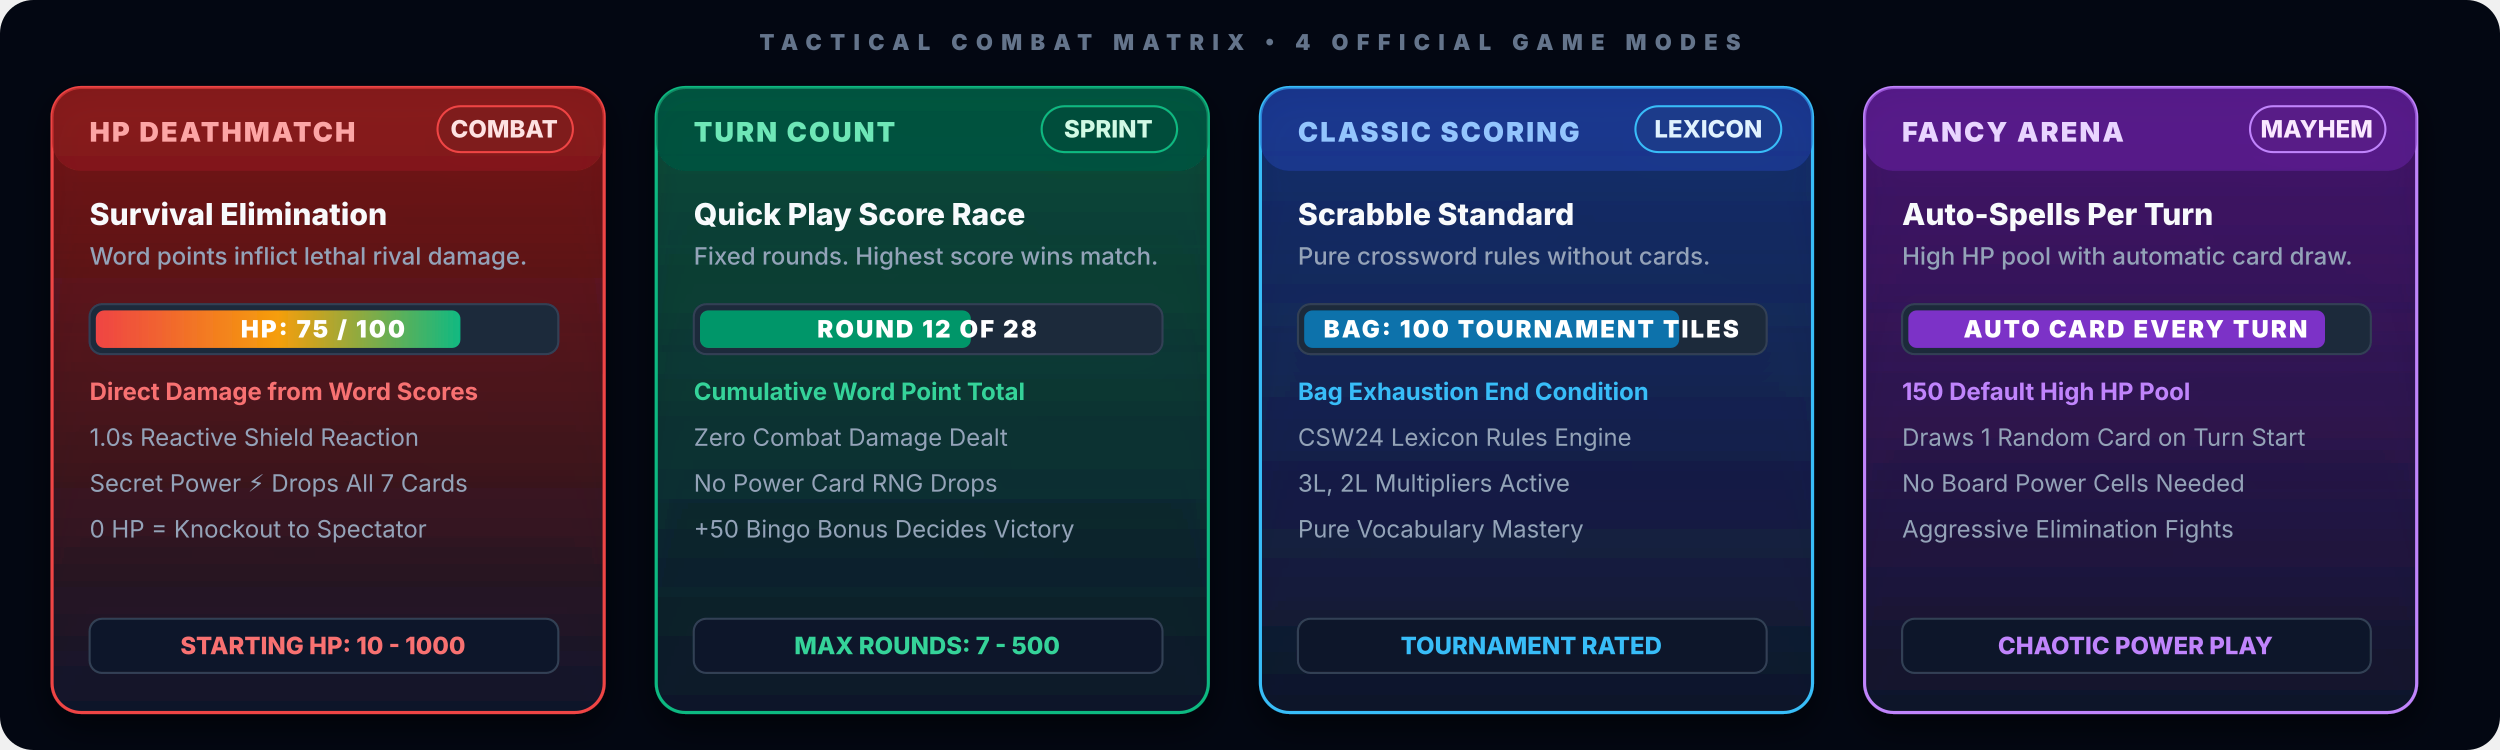
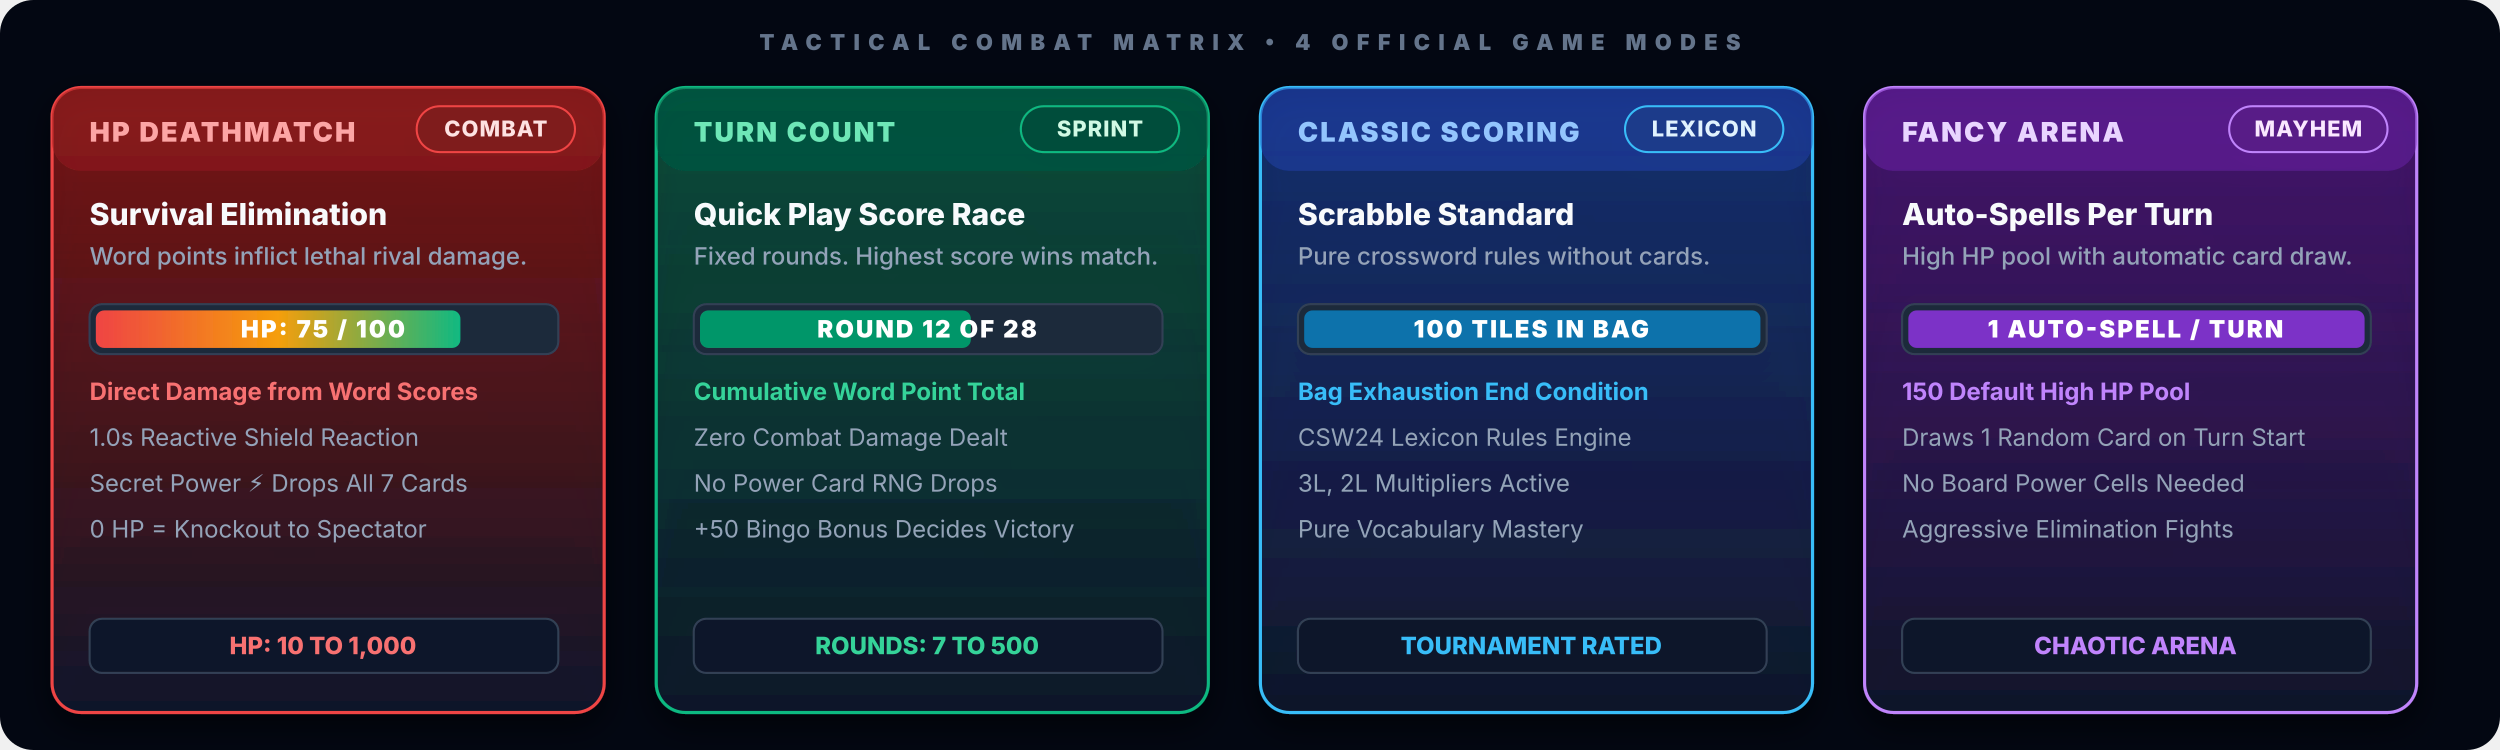
<svg xmlns="http://www.w3.org/2000/svg" viewBox="0 0 1200 360" width="100%" height="100%">
  <defs>
    <linearGradient id="modeHpBg" x1="0%" y1="0%" x2="0%" y2="100%">
      <stop offset="0%" stop-color="#991b1b" stop-opacity="0.7" />
      <stop offset="100%" stop-color="#0f172a" stop-opacity="0.95" />
    </linearGradient>
    <linearGradient id="modeTurnsBg" x1="0%" y1="0%" x2="0%" y2="100%">
      <stop offset="0%" stop-color="#065f46" stop-opacity="0.7" />
      <stop offset="100%" stop-color="#0f172a" stop-opacity="0.95" />
    </linearGradient>
    <linearGradient id="modeClassicBg" x1="0%" y1="0%" x2="0%" y2="100%">
      <stop offset="0%" stop-color="#1e3a8a" stop-opacity="0.7" />
      <stop offset="100%" stop-color="#0f172a" stop-opacity="0.95" />
    </linearGradient>
    <linearGradient id="modeFancyBg" x1="0%" y1="0%" x2="0%" y2="100%">
      <stop offset="0%" stop-color="#581c87" stop-opacity="0.7" />
      <stop offset="100%" stop-color="#0f172a" stop-opacity="0.95" />
    </linearGradient>
    <linearGradient id="hpBarGrad" x1="0%" y1="0%" x2="100%" y2="0%">
      <stop offset="0%" stop-color="#ef4444" />
      <stop offset="50%" stop-color="#f59e0b" />
      <stop offset="100%" stop-color="#10b981" />
    </linearGradient>
    <filter id="modeShadow" x="-10%" y="-10%" width="120%" height="120%">
      <feDropShadow dx="0" dy="6" stdDeviation="8" flood-color="#000000" flood-opacity="0.6" />
    </filter>
    <style>
      @keyframes pulseBorder {
        0%, 100% { stroke-opacity: 0.35; }
        50% { stroke-opacity: 0.95; }
      }
      @keyframes hpBarAnim {
        0%, 100% { width: 175px; }
        50% { width: 85px; }
      }
      .anim-pulse-red { animation: pulseBorder 5s ease-in-out infinite; }
      .anim-pulse-green { animation: pulseBorder 5.5s ease-in-out infinite 0.6s; }
      .anim-pulse-blue { animation: pulseBorder 6s ease-in-out infinite 1.2s; }
      .anim-pulse-purple { animation: pulseBorder 6.5s ease-in-out infinite 1.8s; }
      .anim-hp-deplete { animation: hpBarAnim 7s ease-in-out infinite; }
    </style>
  </defs>
  <rect width="1200" height="360" fill="#030712" rx="16" />
  <g transform="translate(600, 24)">
    <text x="0" y="0" fill="#64748b" font-family="'Inter', sans-serif" font-size="10.5" font-weight="900" text-anchor="middle" letter-spacing="4">
      TACTICAL COMBAT MATRIX • 4 OFFICIAL GAME MODES
    </text>
  </g>
  <g transform="translate(25, 42)" filter="url(#modeShadow)">
    <rect width="265" height="300" rx="14" fill="url(#modeHpBg)" stroke="#ef4444" stroke-width="1.5" class="anim-pulse-red" />
    <rect x="0" y="0" width="265" height="40" rx="14" fill="#991b1b" fill-opacity="0.5" />
    <text x="18" y="26" fill="#fca5a5" font-family="'Inter', sans-serif" font-size="13" font-weight="900" letter-spacing="1">
      HP DEATHMATCH
    </text>
-     <rect x="185" y="9" width="65" height="22" rx="11" fill="#7f1d1d" stroke="#ef4444" stroke-width="1" />
-     <text x="217" y="24" fill="#fee2e2" font-family="'Inter', sans-serif" font-size="11.5" font-weight="800" text-anchor="middle">COMBAT</text>
+     <rect x="175" y="9" width="76" height="22" rx="11" fill="#7f1d1d" stroke="#ef4444" stroke-width="1" />
+     <text x="213" y="23.5" fill="#fee2e2" font-family="'Inter', sans-serif" font-size="10.5" font-weight="800" text-anchor="middle" letter-spacing="0.5">COMBAT</text>
    <text x="18" y="66" fill="#f8fafc" font-family="'Inter', sans-serif" font-size="14.5" font-weight="800">Survival Elimination</text>
    <text x="18" y="85" fill="#94a3b8" font-family="'Inter', sans-serif" font-size="11.5" font-weight="500">
      Word points inflict lethal rival damage.
    </text>
    <g transform="translate(18, 104)">
      <rect width="225" height="24" rx="6" fill="#1e293b" stroke="#334155" stroke-width="1" />
      <rect width="175" height="18" x="3" y="3" rx="4" fill="url(#hpBarGrad)" class="anim-hp-deplete" />
      <text x="112" y="16" fill="#ffffff" font-family="'Inter', sans-serif" font-size="11.5" font-weight="900" text-anchor="middle" letter-spacing="1">
        HP: 75 / 100
      </text>
    </g>
    <g transform="translate(18, 150)" font-family="'Inter', sans-serif" font-size="11.5" fill="#cbd5e1">
      <text y="0" font-weight="700" fill="#f87171">Direct Damage from Word Scores</text>
      <text y="22" fill="#94a3b8">1.0s Reactive Shield Reaction</text>
      <text y="44" fill="#94a3b8">Secret Power ⚡ Drops All 7 Cards</text>
      <text y="66" fill="#94a3b8">0 HP = Knockout to Spectator</text>
    </g>
    <g transform="translate(18, 255)">
      <rect width="225" height="26" rx="6" fill="#0f172a" stroke="#334155" stroke-width="1" />
      <text x="112" y="17" fill="#f87171" font-family="'Inter', sans-serif" font-size="11.5" font-weight="800" text-anchor="middle">
-         STARTING HP: 10 - 1000
+         HP: 10 TO 1,000
      </text>
    </g>
  </g>
  <g transform="translate(315, 42)" filter="url(#modeShadow)">
    <rect width="265" height="300" rx="14" fill="url(#modeTurnsBg)" stroke="#10b981" stroke-width="1.5" class="anim-pulse-green" />
    <rect x="0" y="0" width="265" height="40" rx="14" fill="#065f46" fill-opacity="0.5" />
    <text x="18" y="26" fill="#6ee7b7" font-family="'Inter', sans-serif" font-size="13" font-weight="900" letter-spacing="1">
      TURN COUNT
    </text>
-     <rect x="185" y="9" width="65" height="22" rx="11" fill="#064e3b" stroke="#10b981" stroke-width="1" />
-     <text x="217" y="24" fill="#d1fae5" font-family="'Inter', sans-serif" font-size="11.5" font-weight="800" text-anchor="middle">SPRINT</text>
+     <rect x="175" y="9" width="76" height="22" rx="11" fill="#064e3b" stroke="#10b981" stroke-width="1" />
+     <text x="213" y="23.5" fill="#d1fae5" font-family="'Inter', sans-serif" font-size="10.5" font-weight="800" text-anchor="middle" letter-spacing="0.5">SPRINT</text>
    <text x="18" y="66" fill="#f8fafc" font-family="'Inter', sans-serif" font-size="14.5" font-weight="800">Quick Play Score Race</text>
    <text x="18" y="85" fill="#94a3b8" font-family="'Inter', sans-serif" font-size="11.5" font-weight="500">
      Fixed rounds. Highest score wins match.
    </text>
    <g transform="translate(18, 104)">
      <rect width="225" height="24" rx="6" fill="#1e293b" stroke="#334155" stroke-width="1" />
      <rect width="130" height="18" x="3" y="3" rx="4" fill="#059669" />
      <text x="112" y="16" fill="#ffffff" font-family="'Inter', sans-serif" font-size="11.5" font-weight="900" text-anchor="middle" letter-spacing="1">
        ROUND 12 OF 28
      </text>
    </g>
    <g transform="translate(18, 150)" font-family="'Inter', sans-serif" font-size="11.5" fill="#cbd5e1">
      <text y="0" font-weight="700" fill="#34d399">Cumulative Word Point Total</text>
      <text y="22" fill="#94a3b8">Zero Combat Damage Dealt</text>
      <text y="44" fill="#94a3b8">No Power Card RNG Drops</text>
      <text y="66" fill="#94a3b8">+50 Bingo Bonus Decides Victory</text>
    </g>
    <g transform="translate(18, 255)">
      <rect width="225" height="26" rx="6" fill="#0f172a" stroke="#334155" stroke-width="1" />
      <text x="112" y="17" fill="#34d399" font-family="'Inter', sans-serif" font-size="11.5" font-weight="800" text-anchor="middle">
-         MAX ROUNDS: 7 - 500
+         ROUNDS: 7 TO 500
      </text>
    </g>
  </g>
  <g transform="translate(605, 42)" filter="url(#modeShadow)">
    <rect width="265" height="300" rx="14" fill="url(#modeClassicBg)" stroke="#38bdf8" stroke-width="1.5" class="anim-pulse-blue" />
    <rect x="0" y="0" width="265" height="40" rx="14" fill="#1e40af" fill-opacity="0.5" />
    <text x="18" y="26" fill="#93c5fd" font-family="'Inter', sans-serif" font-size="13" font-weight="900" letter-spacing="1">
      CLASSIC SCORING
    </text>
-     <rect x="180" y="9" width="70" height="22" rx="11" fill="#1e3a8a" stroke="#38bdf8" stroke-width="1" />
-     <text x="215" y="24" fill="#e0f2fe" font-family="'Inter', sans-serif" font-size="11.5" font-weight="800" text-anchor="middle">LEXICON</text>
+     <rect x="175" y="9" width="76" height="22" rx="11" fill="#1e3a8a" stroke="#38bdf8" stroke-width="1" />
+     <text x="213" y="23.5" fill="#e0f2fe" font-family="'Inter', sans-serif" font-size="10.5" font-weight="800" text-anchor="middle" letter-spacing="0.5">LEXICON</text>
    <text x="18" y="66" fill="#f8fafc" font-family="'Inter', sans-serif" font-size="14.5" font-weight="800">Scrabble Standard</text>
    <text x="18" y="85" fill="#94a3b8" font-family="'Inter', sans-serif" font-size="11.5" font-weight="500">
      Pure crossword rules without cards.
    </text>
    <g transform="translate(18, 104)">
      <rect width="225" height="24" rx="6" fill="#1e293b" stroke="#334155" stroke-width="1" />
-       <rect width="180" height="18" x="3" y="3" rx="4" fill="#0284c7" fill-opacity="0.8" />
+       <rect width="219" height="18" x="3" y="3" rx="4" fill="#0284c7" fill-opacity="0.8" />
      <text x="112" y="16" fill="#ffffff" font-family="'Inter', sans-serif" font-size="11.5" font-weight="900" text-anchor="middle" letter-spacing="1">
-         BAG: 100 TOURNAMENT TILES
+         100 TILES IN BAG
      </text>
    </g>
    <g transform="translate(18, 150)" font-family="'Inter', sans-serif" font-size="11.5" fill="#cbd5e1">
      <text y="0" font-weight="700" fill="#38bdf8">Bag Exhaustion End Condition</text>
      <text y="22" fill="#94a3b8">CSW24 Lexicon Rules Engine</text>
      <text y="44" fill="#94a3b8">3L, 2L Multipliers Active</text>
      <text y="66" fill="#94a3b8">Pure Vocabulary Mastery</text>
    </g>
    <g transform="translate(18, 255)">
      <rect width="225" height="26" rx="6" fill="#0f172a" stroke="#334155" stroke-width="1" />
      <text x="112" y="17" fill="#38bdf8" font-family="'Inter', sans-serif" font-size="11.5" font-weight="800" text-anchor="middle">
        TOURNAMENT RATED
      </text>
    </g>
  </g>
  <g transform="translate(895, 42)" filter="url(#modeShadow)">
    <rect width="265" height="300" rx="14" fill="url(#modeFancyBg)" stroke="#c084fc" stroke-width="1.5" class="anim-pulse-purple" />
    <rect x="0" y="0" width="265" height="40" rx="14" fill="#6b21a8" fill-opacity="0.5" />
    <text x="18" y="26" fill="#e9d5ff" font-family="'Inter', sans-serif" font-size="13" font-weight="900" letter-spacing="1">
      FANCY ARENA
    </text>
-     <rect x="185" y="9" width="65" height="22" rx="11" fill="#581c87" stroke="#c084fc" stroke-width="1" />
-     <text x="217" y="24" fill="#fae8ff" font-family="'Inter', sans-serif" font-size="11.5" font-weight="800" text-anchor="middle">MAYHEM</text>
+     <rect x="175" y="9" width="76" height="22" rx="11" fill="#581c87" stroke="#c084fc" stroke-width="1" />
+     <text x="213" y="23.5" fill="#fae8ff" font-family="'Inter', sans-serif" font-size="10.5" font-weight="800" text-anchor="middle" letter-spacing="0.5">MAYHEM</text>
    <text x="18" y="66" fill="#f8fafc" font-family="'Inter', sans-serif" font-size="14.5" font-weight="800">Auto-Spells Per Turn</text>
    <text x="18" y="85" fill="#94a3b8" font-family="'Inter', sans-serif" font-size="11.5" font-weight="500">
      High HP pool with automatic card draw.
    </text>
    <g transform="translate(18, 104)">
      <rect width="225" height="24" rx="6" fill="#1e293b" stroke="#334155" stroke-width="1" />
-       <rect width="200" height="18" x="3" y="3" rx="4" fill="#9333ea" fill-opacity="0.8" />
+       <rect width="219" height="18" x="3" y="3" rx="4" fill="#9333ea" fill-opacity="0.8" />
      <text x="112" y="16" fill="#ffffff" font-family="'Inter', sans-serif" font-size="11.5" font-weight="900" text-anchor="middle" letter-spacing="1">
-         AUTO CARD EVERY TURN
+         1 AUTO-SPELL / TURN
      </text>
    </g>
    <g transform="translate(18, 150)" font-family="'Inter', sans-serif" font-size="11.5" fill="#cbd5e1">
      <text y="0" font-weight="700" fill="#c084fc">150 Default High HP Pool</text>
      <text y="22" fill="#94a3b8">Draws 1 Random Card on Turn Start</text>
      <text y="44" fill="#94a3b8">No Board Power Cells Needed</text>
      <text y="66" fill="#94a3b8">Aggressive Elimination Fights</text>
    </g>
    <g transform="translate(18, 255)">
      <rect width="225" height="26" rx="6" fill="#0f172a" stroke="#334155" stroke-width="1" />
      <text x="112" y="17" fill="#c084fc" font-family="'Inter', sans-serif" font-size="11.5" font-weight="800" text-anchor="middle">
-         CHAOTIC POWER PLAY
+         CHAOTIC ARENA
      </text>
    </g>
  </g>
</svg>
